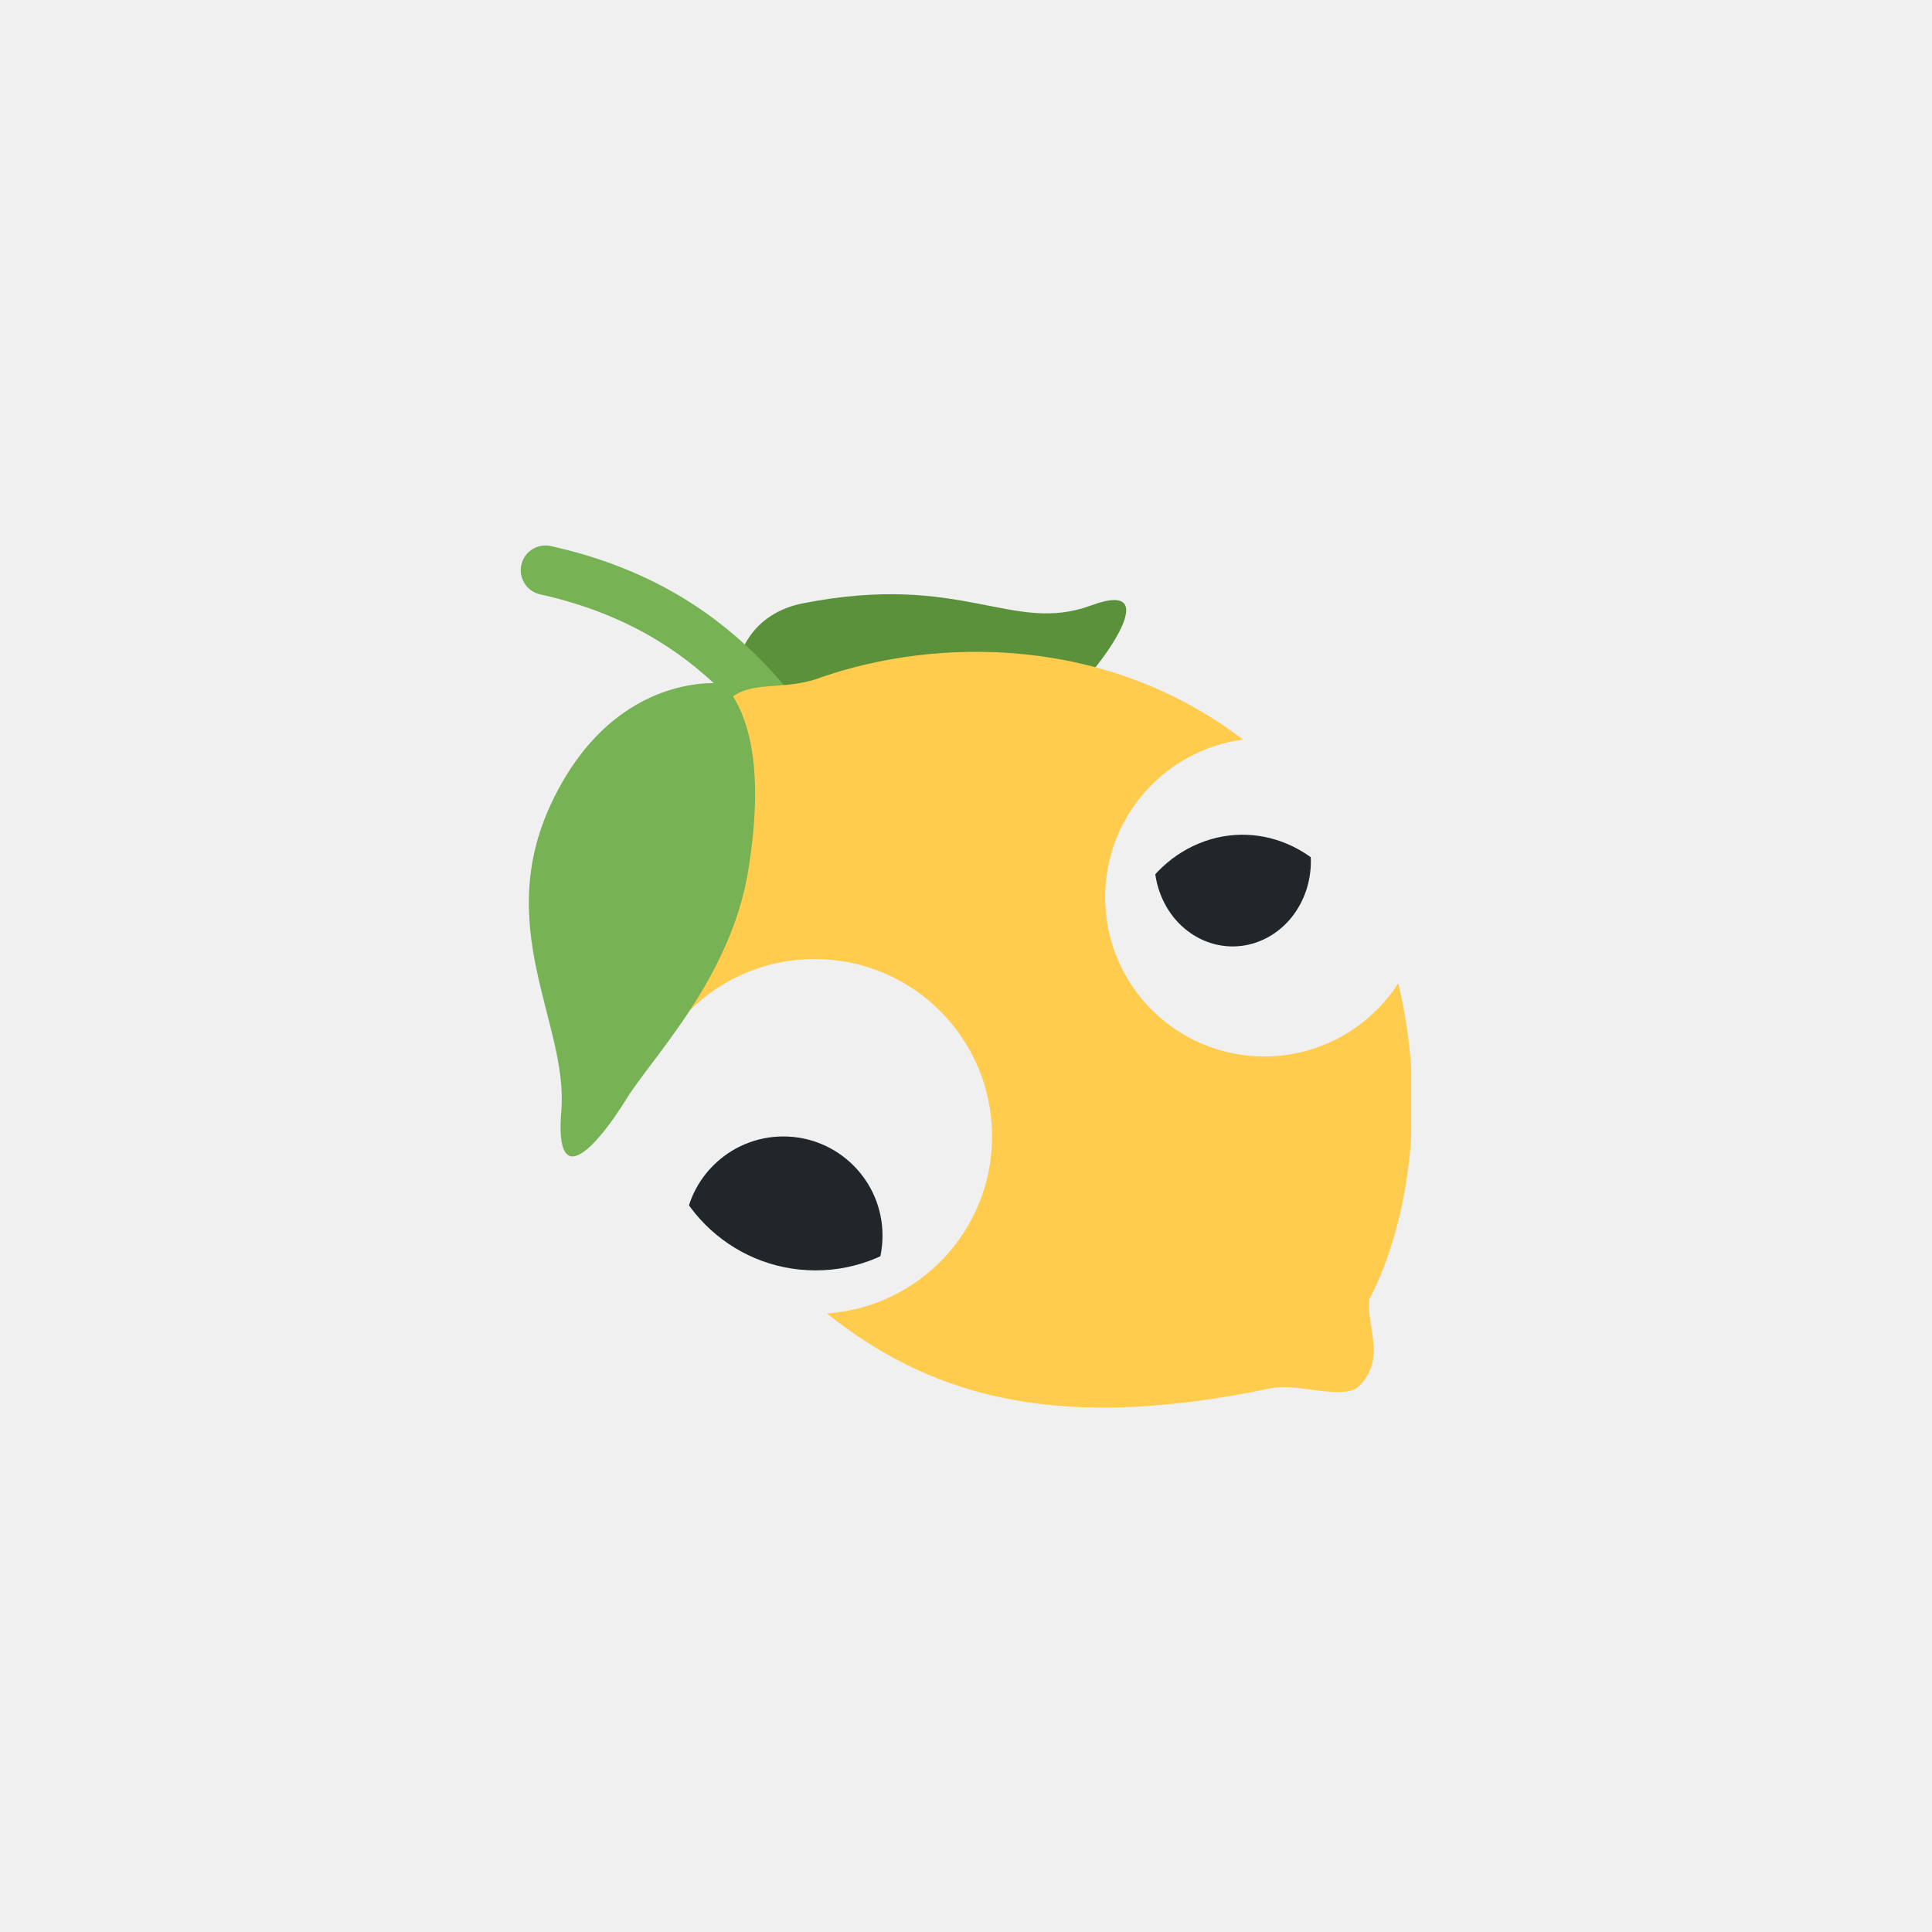
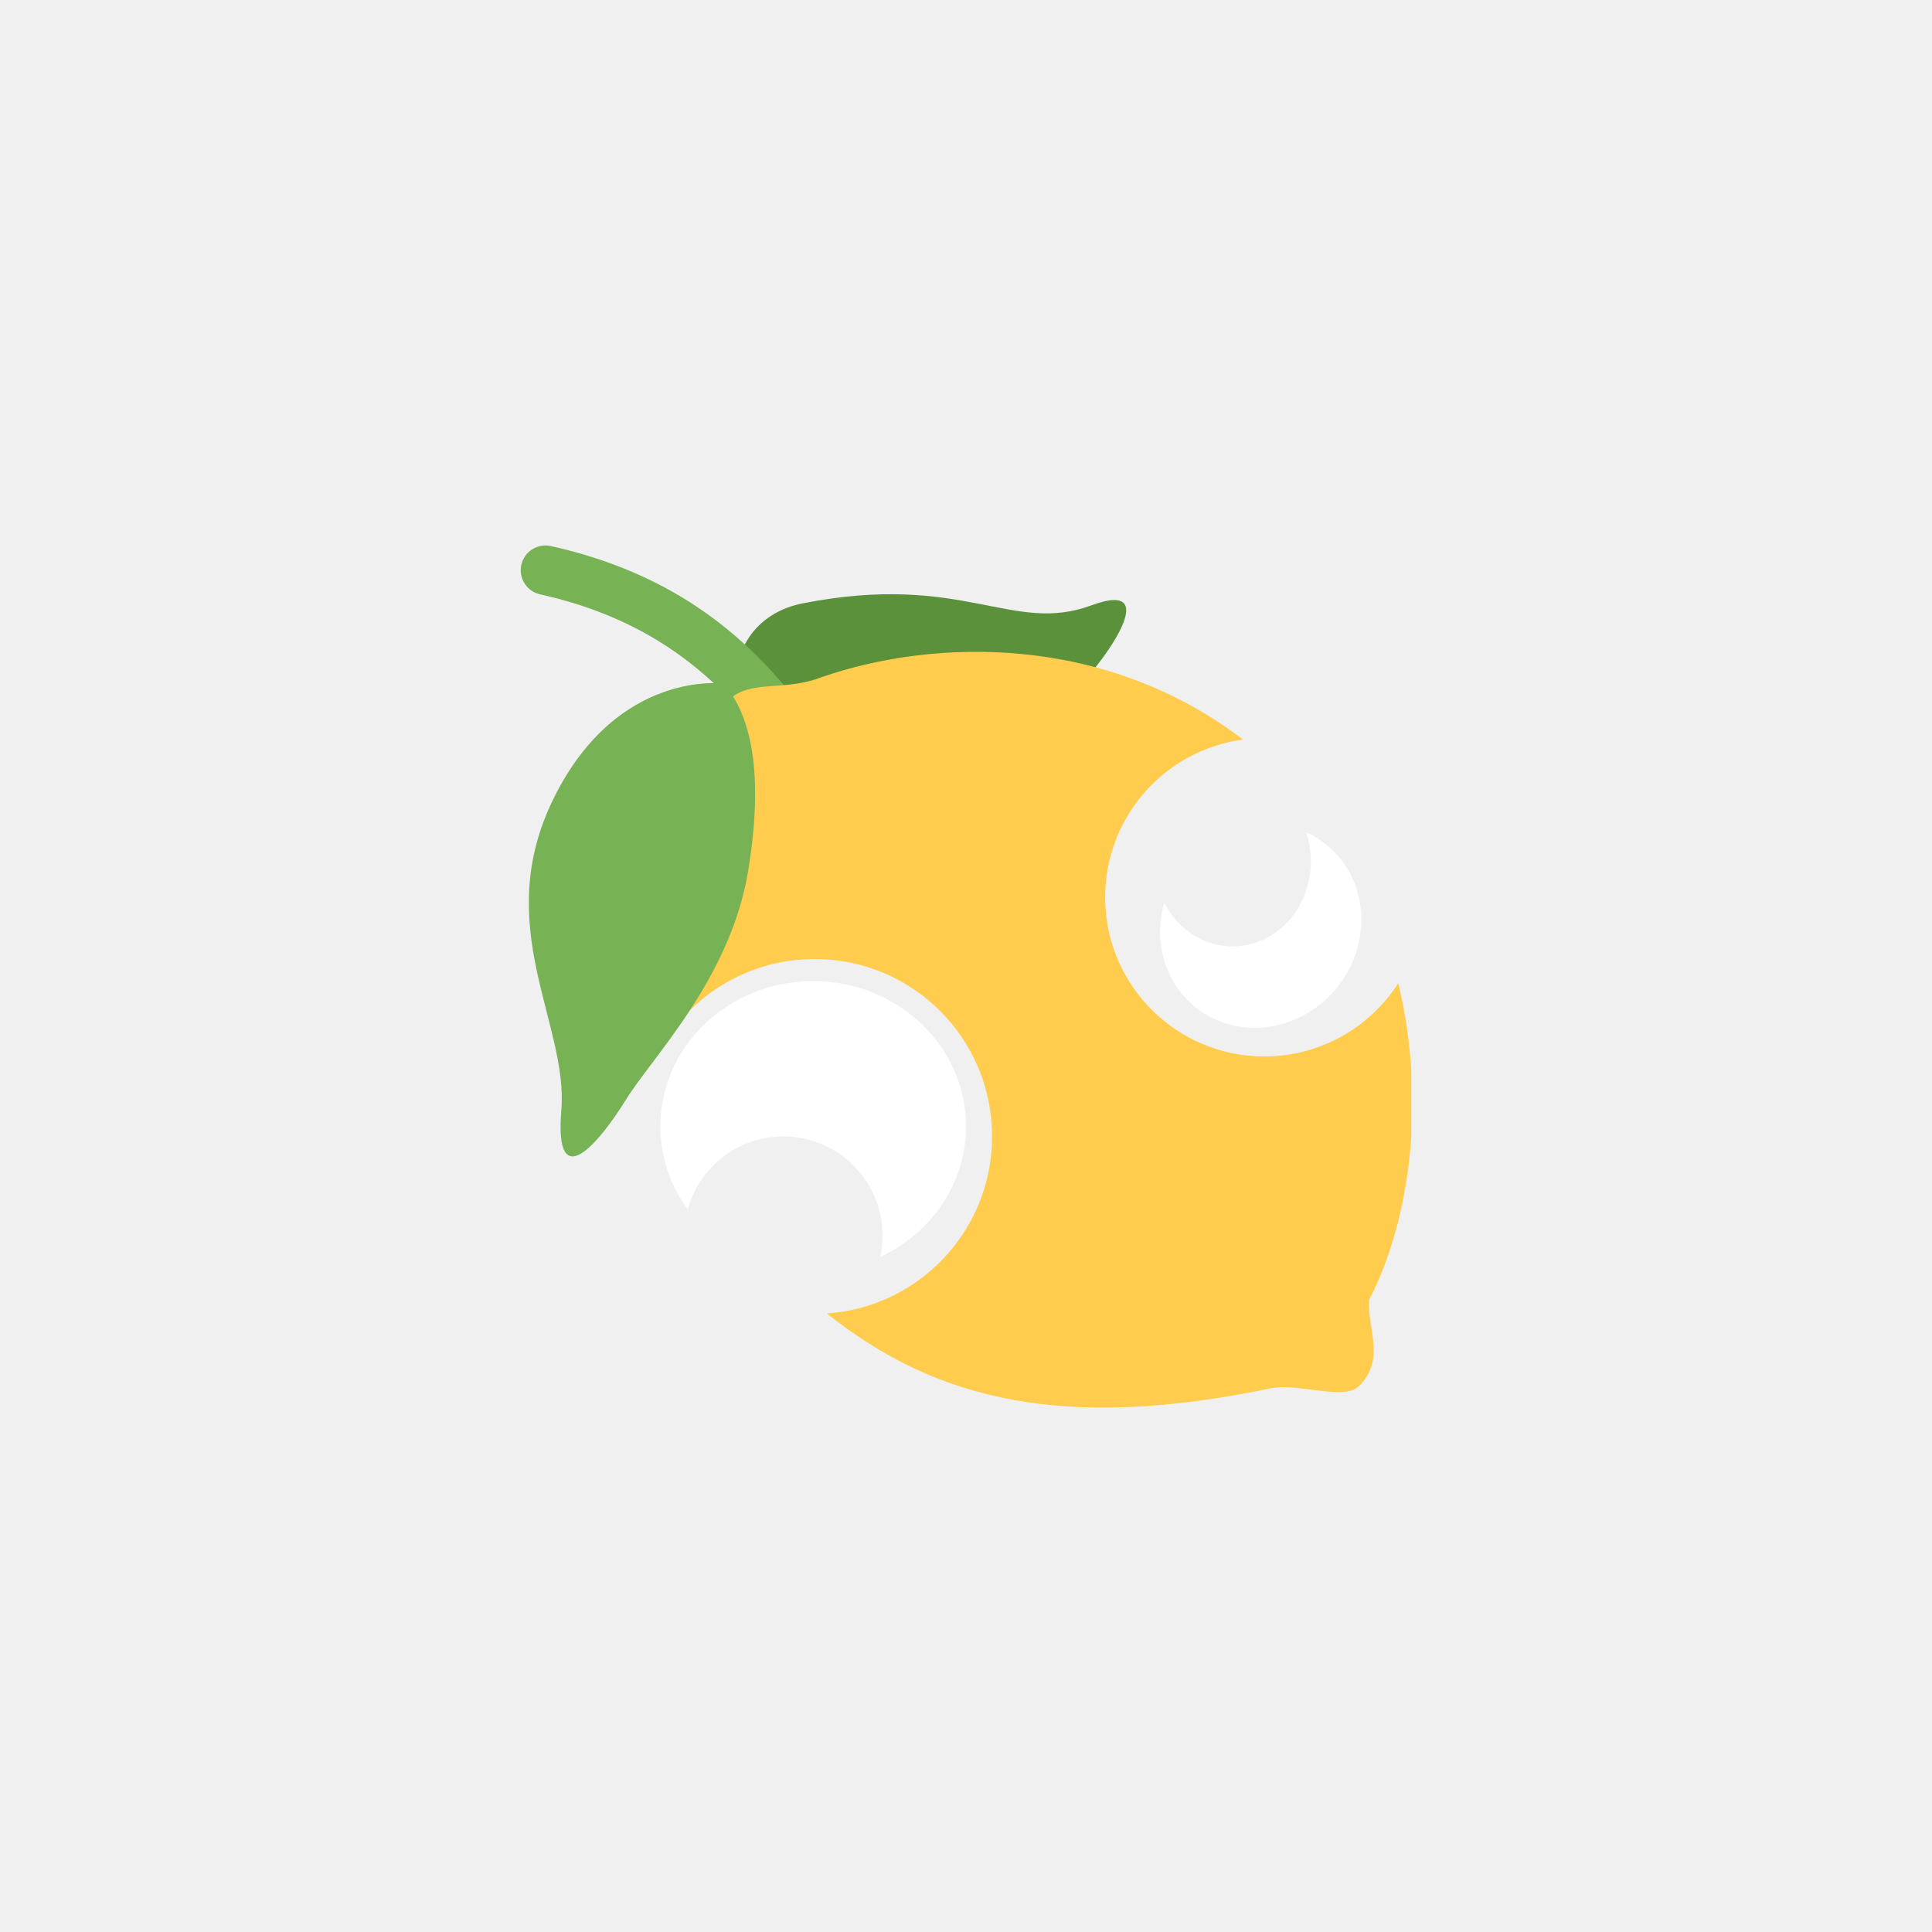
<svg xmlns="http://www.w3.org/2000/svg" width="512" height="512" viewBox="0 0 512 512" fill="none">
  <g clip-path="url(#clip0_1_2)">
    <path d="M212.766 159.889C255.246 151.531 268.18 168.182 289.171 160.44C310.162 152.698 289.781 178.926 284.287 183.437C278.781 187.947 230.918 214.962 210.164 205.057C189.409 195.151 189.304 164.504 212.766 159.889Z" fill="#5C913B" />
    <path d="M236.34 242.889C234.347 242.889 232.374 241.984 231.089 240.267C226.585 234.262 222.514 227.451 218.207 220.233C203.339 195.355 186.485 167.146 143.133 157.509C139.6 156.723 137.371 153.222 138.157 149.689C138.944 146.149 142.445 143.933 145.978 144.713C194.843 155.569 214.038 187.698 229.463 213.513C233.593 220.423 237.487 226.946 241.578 232.4C243.754 235.298 243.164 239.408 240.267 241.578C239.087 242.463 237.71 242.889 236.34 242.889Z" fill="#77B255" />
-     <path fill-rule="evenodd" clip-rule="evenodd" d="M362.856 344.723C362.863 344.658 362.855 344.606 362.847 344.555C362.842 344.518 362.836 344.482 362.836 344.441C373.883 323.196 377.912 291.202 370.566 260.551C363.066 272.23 349.962 279.969 335.051 279.969C311.758 279.969 292.875 261.086 292.875 237.793C292.875 216.416 308.778 198.754 329.399 195.993C292.958 168.135 247.964 169.036 217.873 179.411C213.357 181.167 209.142 181.474 205.336 181.75C200.418 182.107 196.182 182.415 192.863 185.738C189.329 189.272 189.259 195.156 189.191 200.843C189.148 204.449 189.106 207.975 188.183 210.773C176.76 229.525 171.15 253.471 175.055 277.869C183.154 263.703 198.411 254.156 215.898 254.156C241.864 254.156 262.914 275.206 262.914 301.172C262.914 326.053 243.587 346.42 219.127 348.078C248.439 371.473 282.618 379.201 336.784 367.91C336.792 367.902 336.802 367.901 336.814 367.9C336.821 367.9 336.829 367.899 336.837 367.897C340.002 367.296 343.926 367.807 347.711 368.3H347.712C352.925 368.979 357.874 369.624 360.214 367.281C365.09 362.405 364.232 356.949 363.409 351.713C363.032 349.311 362.662 346.956 362.856 344.723Z" fill="#FFCC4D" />
+     <path fill-rule="evenodd" clip-rule="evenodd" d="M362.856 344.723C362.863 344.658 362.855 344.606 362.847 344.555C362.842 344.518 362.836 344.482 362.836 344.441C373.883 323.196 377.912 291.202 370.566 260.551C363.066 272.23 349.962 279.969 335.051 279.969C311.758 279.969 292.875 261.086 292.875 237.793C292.875 216.416 308.778 198.754 329.399 195.993C292.958 168.135 247.964 169.036 217.873 179.411C213.357 181.167 209.142 181.474 205.336 181.75C200.418 182.107 196.182 182.415 192.863 185.738C189.329 189.272 189.259 195.156 189.191 200.843C189.148 204.449 189.106 207.975 188.183 210.773C176.76 229.525 171.15 253.471 175.055 277.869C183.154 263.703 198.411 254.156 215.898 254.156C241.864 254.156 262.914 275.206 262.914 301.172C262.914 326.053 243.587 346.42 219.127 348.078C248.439 371.474 282.618 379.201 336.784 367.91C336.797 367.897 336.817 367.903 336.837 367.897C340.002 367.296 343.926 367.807 347.711 368.3H347.712C352.925 368.979 357.874 369.624 360.214 367.281C365.09 362.405 364.232 356.949 363.409 351.713C363.032 349.311 362.662 346.956 362.856 344.723Z" fill="#FFCC4D" />
    <path d="M191.808 181.155C191.808 181.155 163.816 177.287 146.857 211.304C129.897 245.314 150.672 271.124 148.758 294.252C146.837 317.393 159.024 302.544 165.94 291.334C172.856 280.124 193.67 259.245 198.311 230.571C202.946 201.884 197.852 188.235 191.808 181.155Z" fill="#77B255" />
-     <mask id="mask0_1_2" style="mask-type:alpha" maskUnits="userSpaceOnUse" x="174" y="254" width="84" height="83">
-       <circle cx="216.129" cy="295.41" r="41.254" fill="#D9D9D9" />
-     </mask>
-     <g mask="url(#mask0_1_2)">
-       <circle cx="207.602" cy="327.445" r="26.273" fill="#21262A" />
-     </g>
-     <mask id="mask1_1_2" style="mask-type:alpha" maskUnits="userSpaceOnUse" x="296" y="221" width="66" height="71">
-       <ellipse cx="32.91" cy="35.001" rx="32.91" ry="35.001" transform="matrix(-0.925368 0.379069 -0.328313 -0.944569 371.234 277.143)" fill="#D9D9D9" />
-     </mask>
-     <g mask="url(#mask1_1_2)">
-       <ellipse cx="20.959" cy="22.291" rx="20.959" ry="22.291" transform="matrix(-0.925368 0.379069 -0.328313 -0.944569 353.374 241.416)" fill="#21262A" />
-     </g>
+     <path fill-rule="evenodd" clip-rule="evenodd" d="M233.263 333.109C246.727 326.853 256 313.706 256 298.5C256 277.237 237.868 260 215.5 260C193.132 260 175 277.237 175 298.5C175 306.678 177.683 314.261 182.257 320.497C185.304 309.358 195.497 301.172 207.602 301.172C222.112 301.172 233.875 312.935 233.875 327.445C233.875 329.39 233.664 331.285 233.263 333.109Z" fill="white" />
+     <path fill-rule="evenodd" clip-rule="evenodd" d="M308.54 239.242C307.009 244.543 307.012 250.265 308.894 255.678C313.689 269.473 328.863 276.032 342.788 270.328C356.712 264.624 364.113 248.817 359.318 235.022C356.962 228.244 352.1 223.213 346.112 220.525C350.047 232.111 344.64 244.994 333.979 249.361C324.23 253.355 313.446 248.851 308.54 239.242Z" fill="white" />
  </g>
  <defs>
    <clipPath id="clip0_1_2">
      <rect width="236" height="236" fill="white" transform="translate(138 138)" />
    </clipPath>
  </defs>
</svg>
